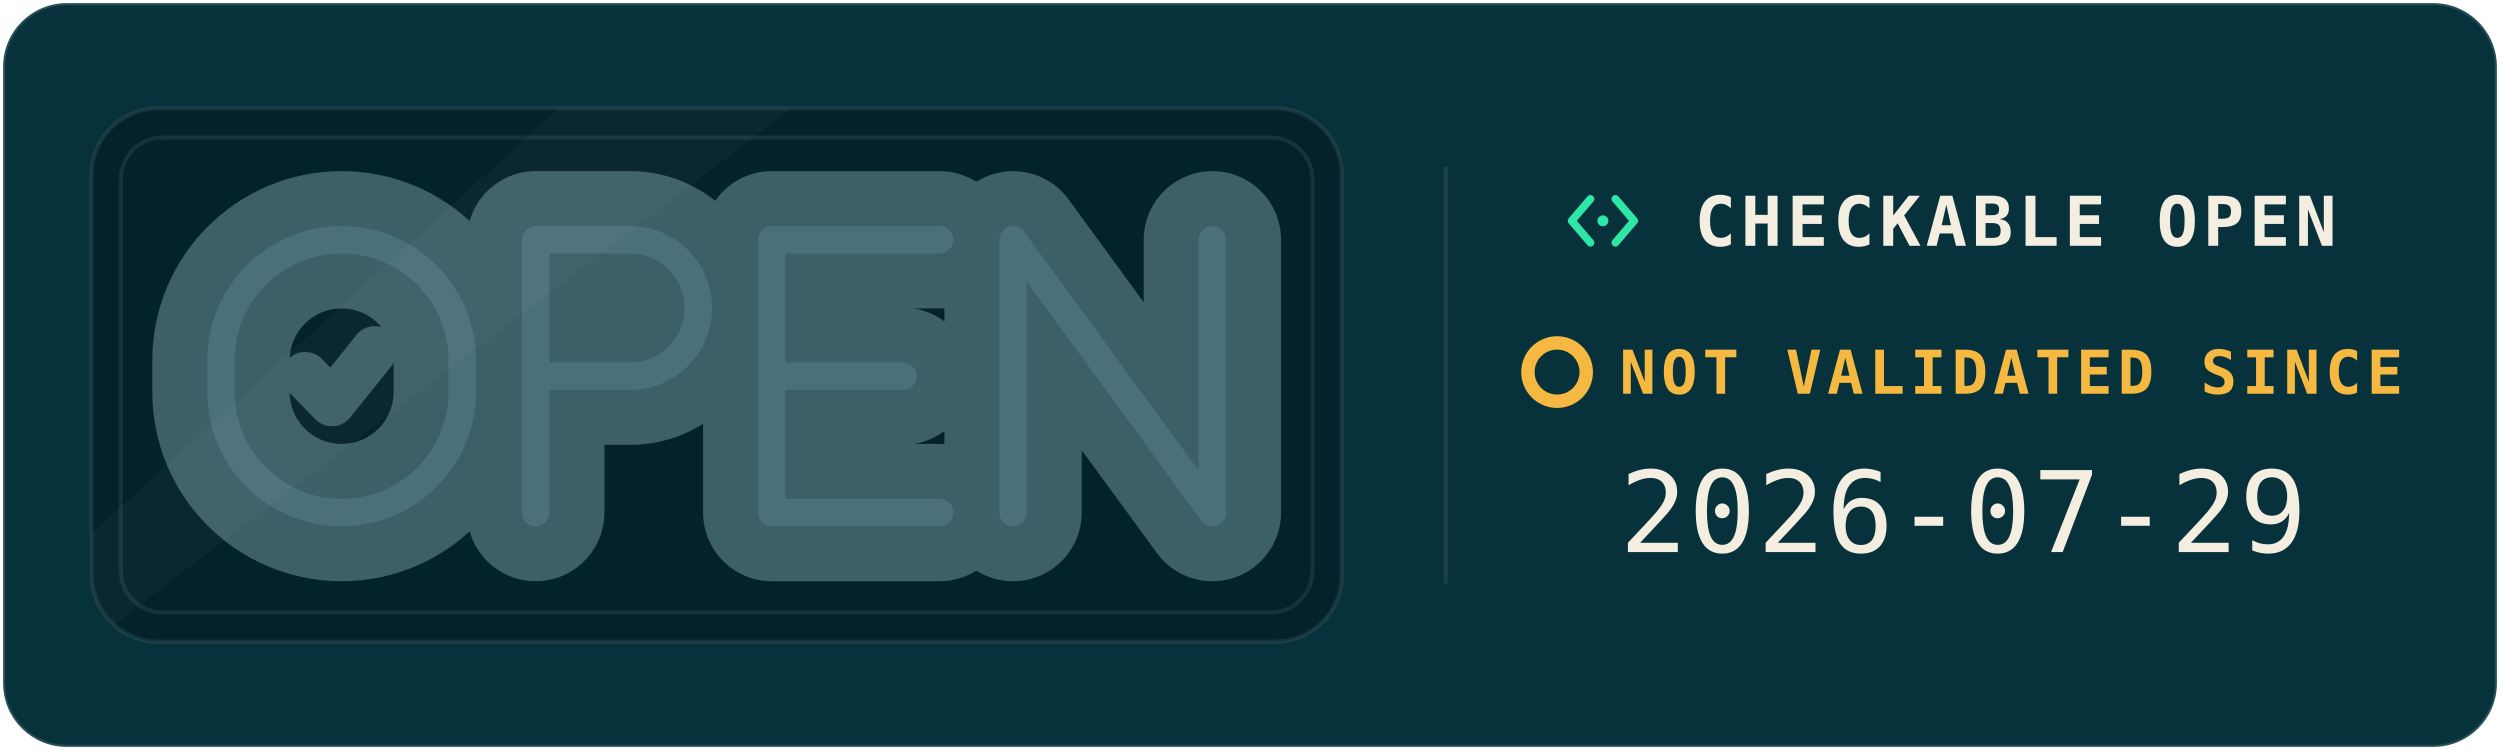
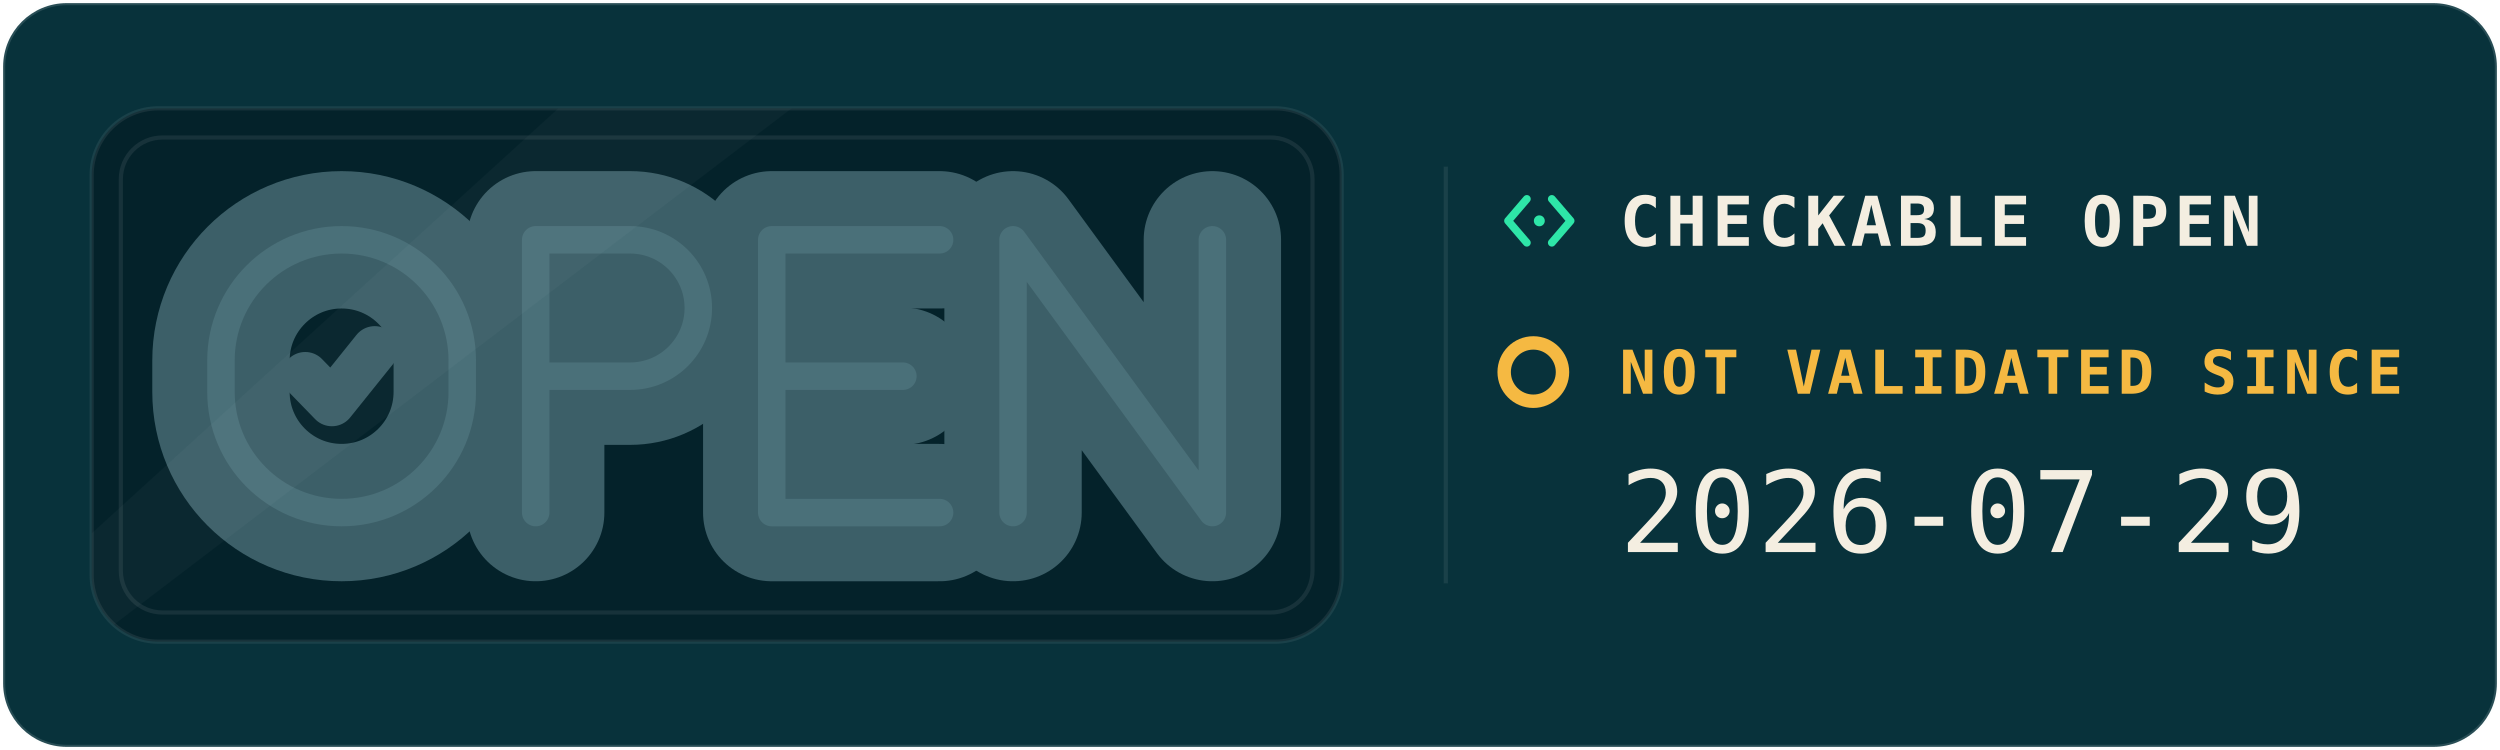
<svg xmlns="http://www.w3.org/2000/svg" xmlns:xlink="http://www.w3.org/1999/xlink" width="600" height="180" viewBox="0 0 600 180" role="img" aria-label="Checkable Open: not validated since 2026-07-29.">
  <defs>
    <filter id="halo" x="-70%" y="-70%" width="240%" height="240%">
      <feGaussianBlur stdDeviation="14" />
    </filter>
    <filter id="bloom" x="-50%" y="-50%" width="200%" height="200%">
      <feGaussianBlur stdDeviation="5" />
    </filter>
    <radialGradient id="spill" cx="50%" cy="46%" r="52%">
      <stop offset="0" stop-color="#2ee6a8" stop-opacity=".2" />
      <stop offset="1" stop-color="#2ee6a8" stop-opacity="0" />
    </radialGradient>
    <clipPath id="pane">
      <rect x="22" y="26" width="300" height="128" rx="16" />
    </clipPath>
    <clipPath id="body">
      <rect x="0" y="0" width="600" height="180" rx="16" />
    </clipPath>
  </defs>
  <rect x=".75" y=".75" width="598.5" height="178.5" rx="15.25" fill="#08323b" stroke="rgba(238,246,244,.14)" />
  <g clip-path="url(#body)">
    <rect x="22" y="26" width="300" height="128" rx="16" fill="#04222a" stroke="rgba(238,246,244,.08)" />
    <rect x="29" y="33" width="286" height="114" rx="10" fill="none" stroke="rgba(238,246,244,.08)" />
    <defs>
      <filter id="tgfailing" x="-90%" y="-90%" width="280%" height="280%">
        <feGaussianBlur stdDeviation="2.316" />
      </filter>
      <g id="tubefailing" fill="none" stroke-linecap="round" stroke-linejoin="round">
        <g transform="translate(53.0312,57.5536) scale(2.51786)">
          <rect x="0" y="0" width="23" height="26" rx="11.5" />
          <path d="M30 26 V0 H39 A6.5 6.5 0 0 1 39 13 H30" />
          <path d="M68.5 0 H52.5 V26 H68.5" />
          <path d="M52.5 13 H65" />
          <path d="M75.5 26 V0 L94.5 26 V0" />
        </g>
      </g>
      <g id="tickfailing" fill="none" stroke-linecap="round" stroke-linejoin="round">
        <g transform="translate(53.0312,57.5536) scale(2.51786)">
          <g transform="translate(11.5,13) scale(0.77) translate(-11.5,-13)">
            <path d="M7 12.9 L10.3 16.3 L15.6 9.7" />
          </g>
        </g>
      </g>
    </defs>
    <use href="#tubefailing" xlink:href="#tubefailing" stroke="#3c5f68" stroke-width="13.093" opacity="1" />
    <use href="#tubefailing" xlink:href="#tubefailing" stroke="#5c848d" stroke-width="2.619" opacity=".45" />
    <use href="#tickfailing" xlink:href="#tickfailing" stroke="#3c5f68" stroke-width="5.791" opacity="1" />
    <g clip-path="url(#pane)">
      <path d="M22 128 L134 26 L190 26 L22 154 Z" fill="#eef6f4" opacity=".03" />
    </g>
  </g>
  <path d="M347 40 V140" stroke="rgba(238,246,244,.08)" stroke-width="1" />
-   <g transform="translate(372.7,41) scale(0.375)" fill="none" stroke="#2ee6a8" stroke-width="5" stroke-linecap="round" stroke-linejoin="round">
+   <g transform="translate(357.438,41) scale(0.375)" fill="none" stroke="#2ee6a8" stroke-width="5" stroke-linecap="round" stroke-linejoin="round">
    <path d="M24 18 L12 32 L24 46" />
    <path d="M40 18 L52 32 L40 46" />
    <circle cx="32" cy="32" r="3.5" fill="#2ee6a8" stroke="none" />
  </g>
-   <text x="406.7" y="59" font-family="ui-monospace,'IBM Plex Mono',SFMono-Regular,Menlo,Consolas,monospace" font-size="16.5" letter-spacing=".07em" fill="#f4eee1" font-weight="600">CHECKABLE OPEN</text>
-   <circle cx="373.7" cy="89.3" r="7" fill="none" stroke="#f5b942" stroke-width="3.22" />
+   <text x="388.7" y="59" font-family="ui-monospace,'IBM Plex Mono',SFMono-Regular,Menlo,Consolas,monospace" font-size="16.5" letter-spacing=".07em" fill="#f4eee1" font-weight="600">CHECKABLE OPEN</text>
+   <circle cx="368" cy="89.3" r="7" fill="none" stroke="#f5b942" stroke-width="3.22" />
  <text x="388.7" y="94.5" font-family="ui-monospace,'IBM Plex Mono',SFMono-Regular,Menlo,Consolas,monospace" font-size="14.5" letter-spacing=".085em" fill="#f5b942" font-weight="600">NOT VALIDATED SINCE</text>
  <text x="388.7" y="132.5" font-family="ui-monospace,'IBM Plex Mono',SFMono-Regular,Menlo,Consolas,monospace" font-size="27" letter-spacing=".01em" fill="#f4eee1">2026-07-29</text>
</svg>
